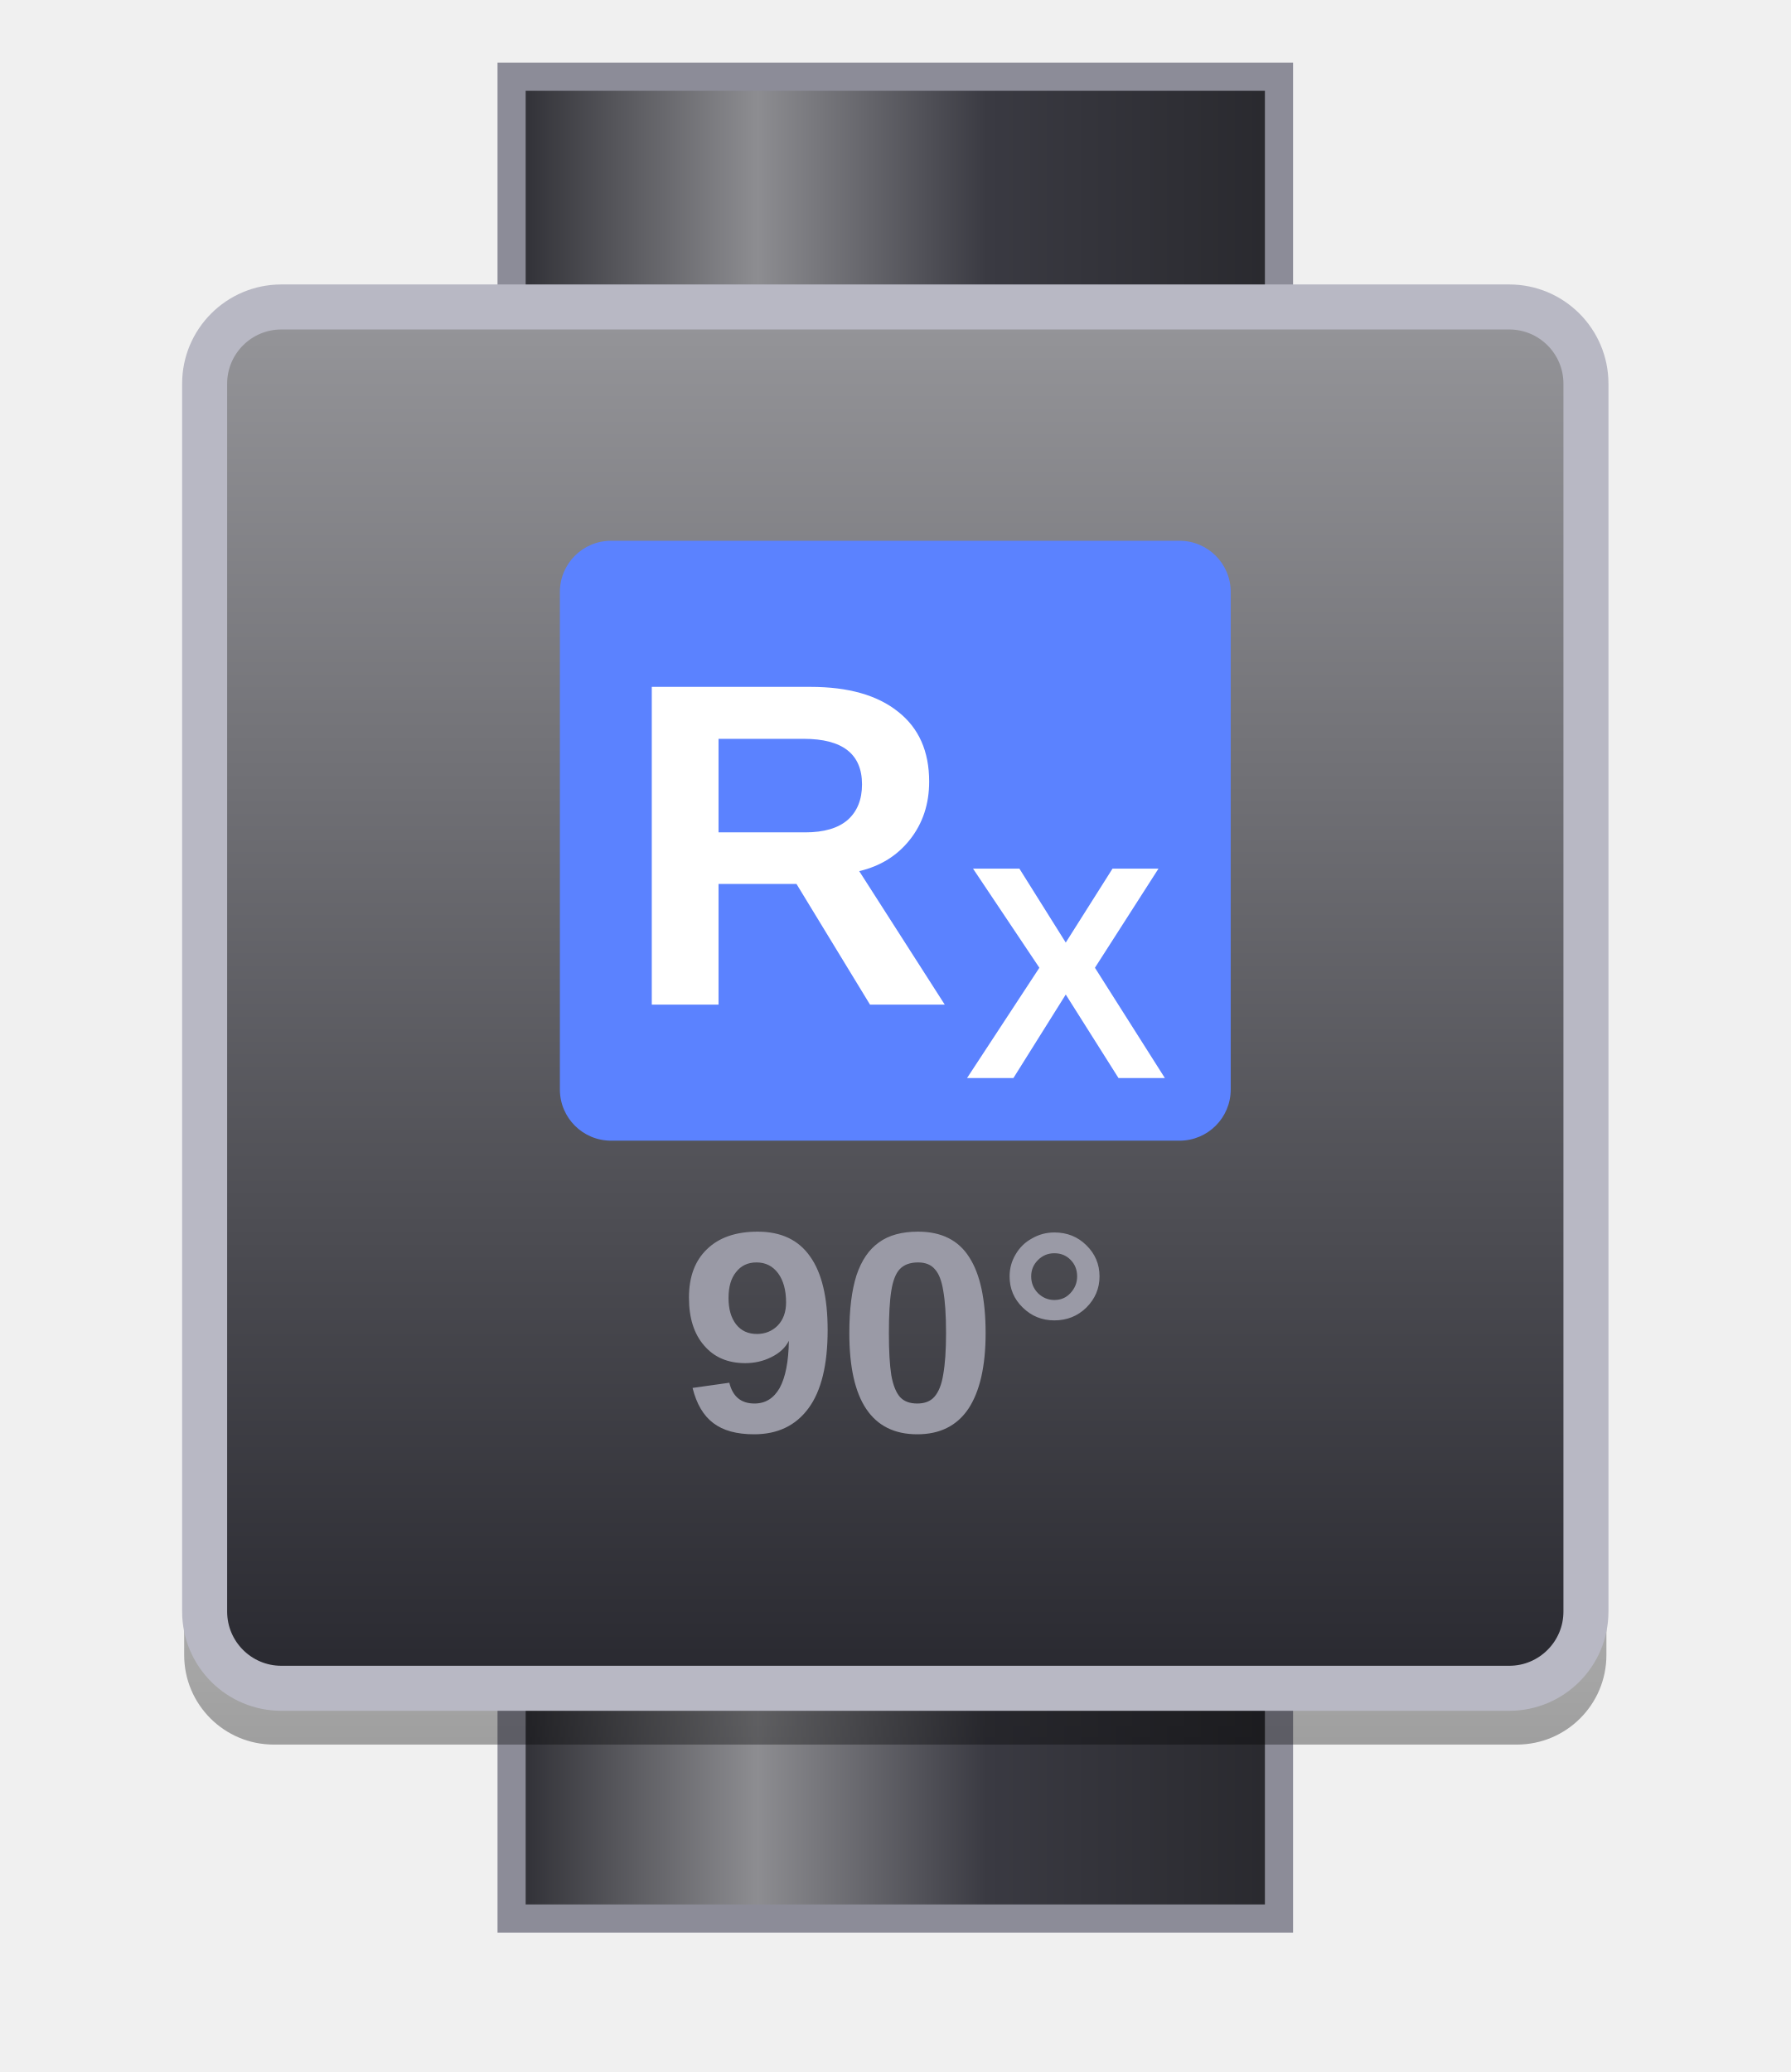
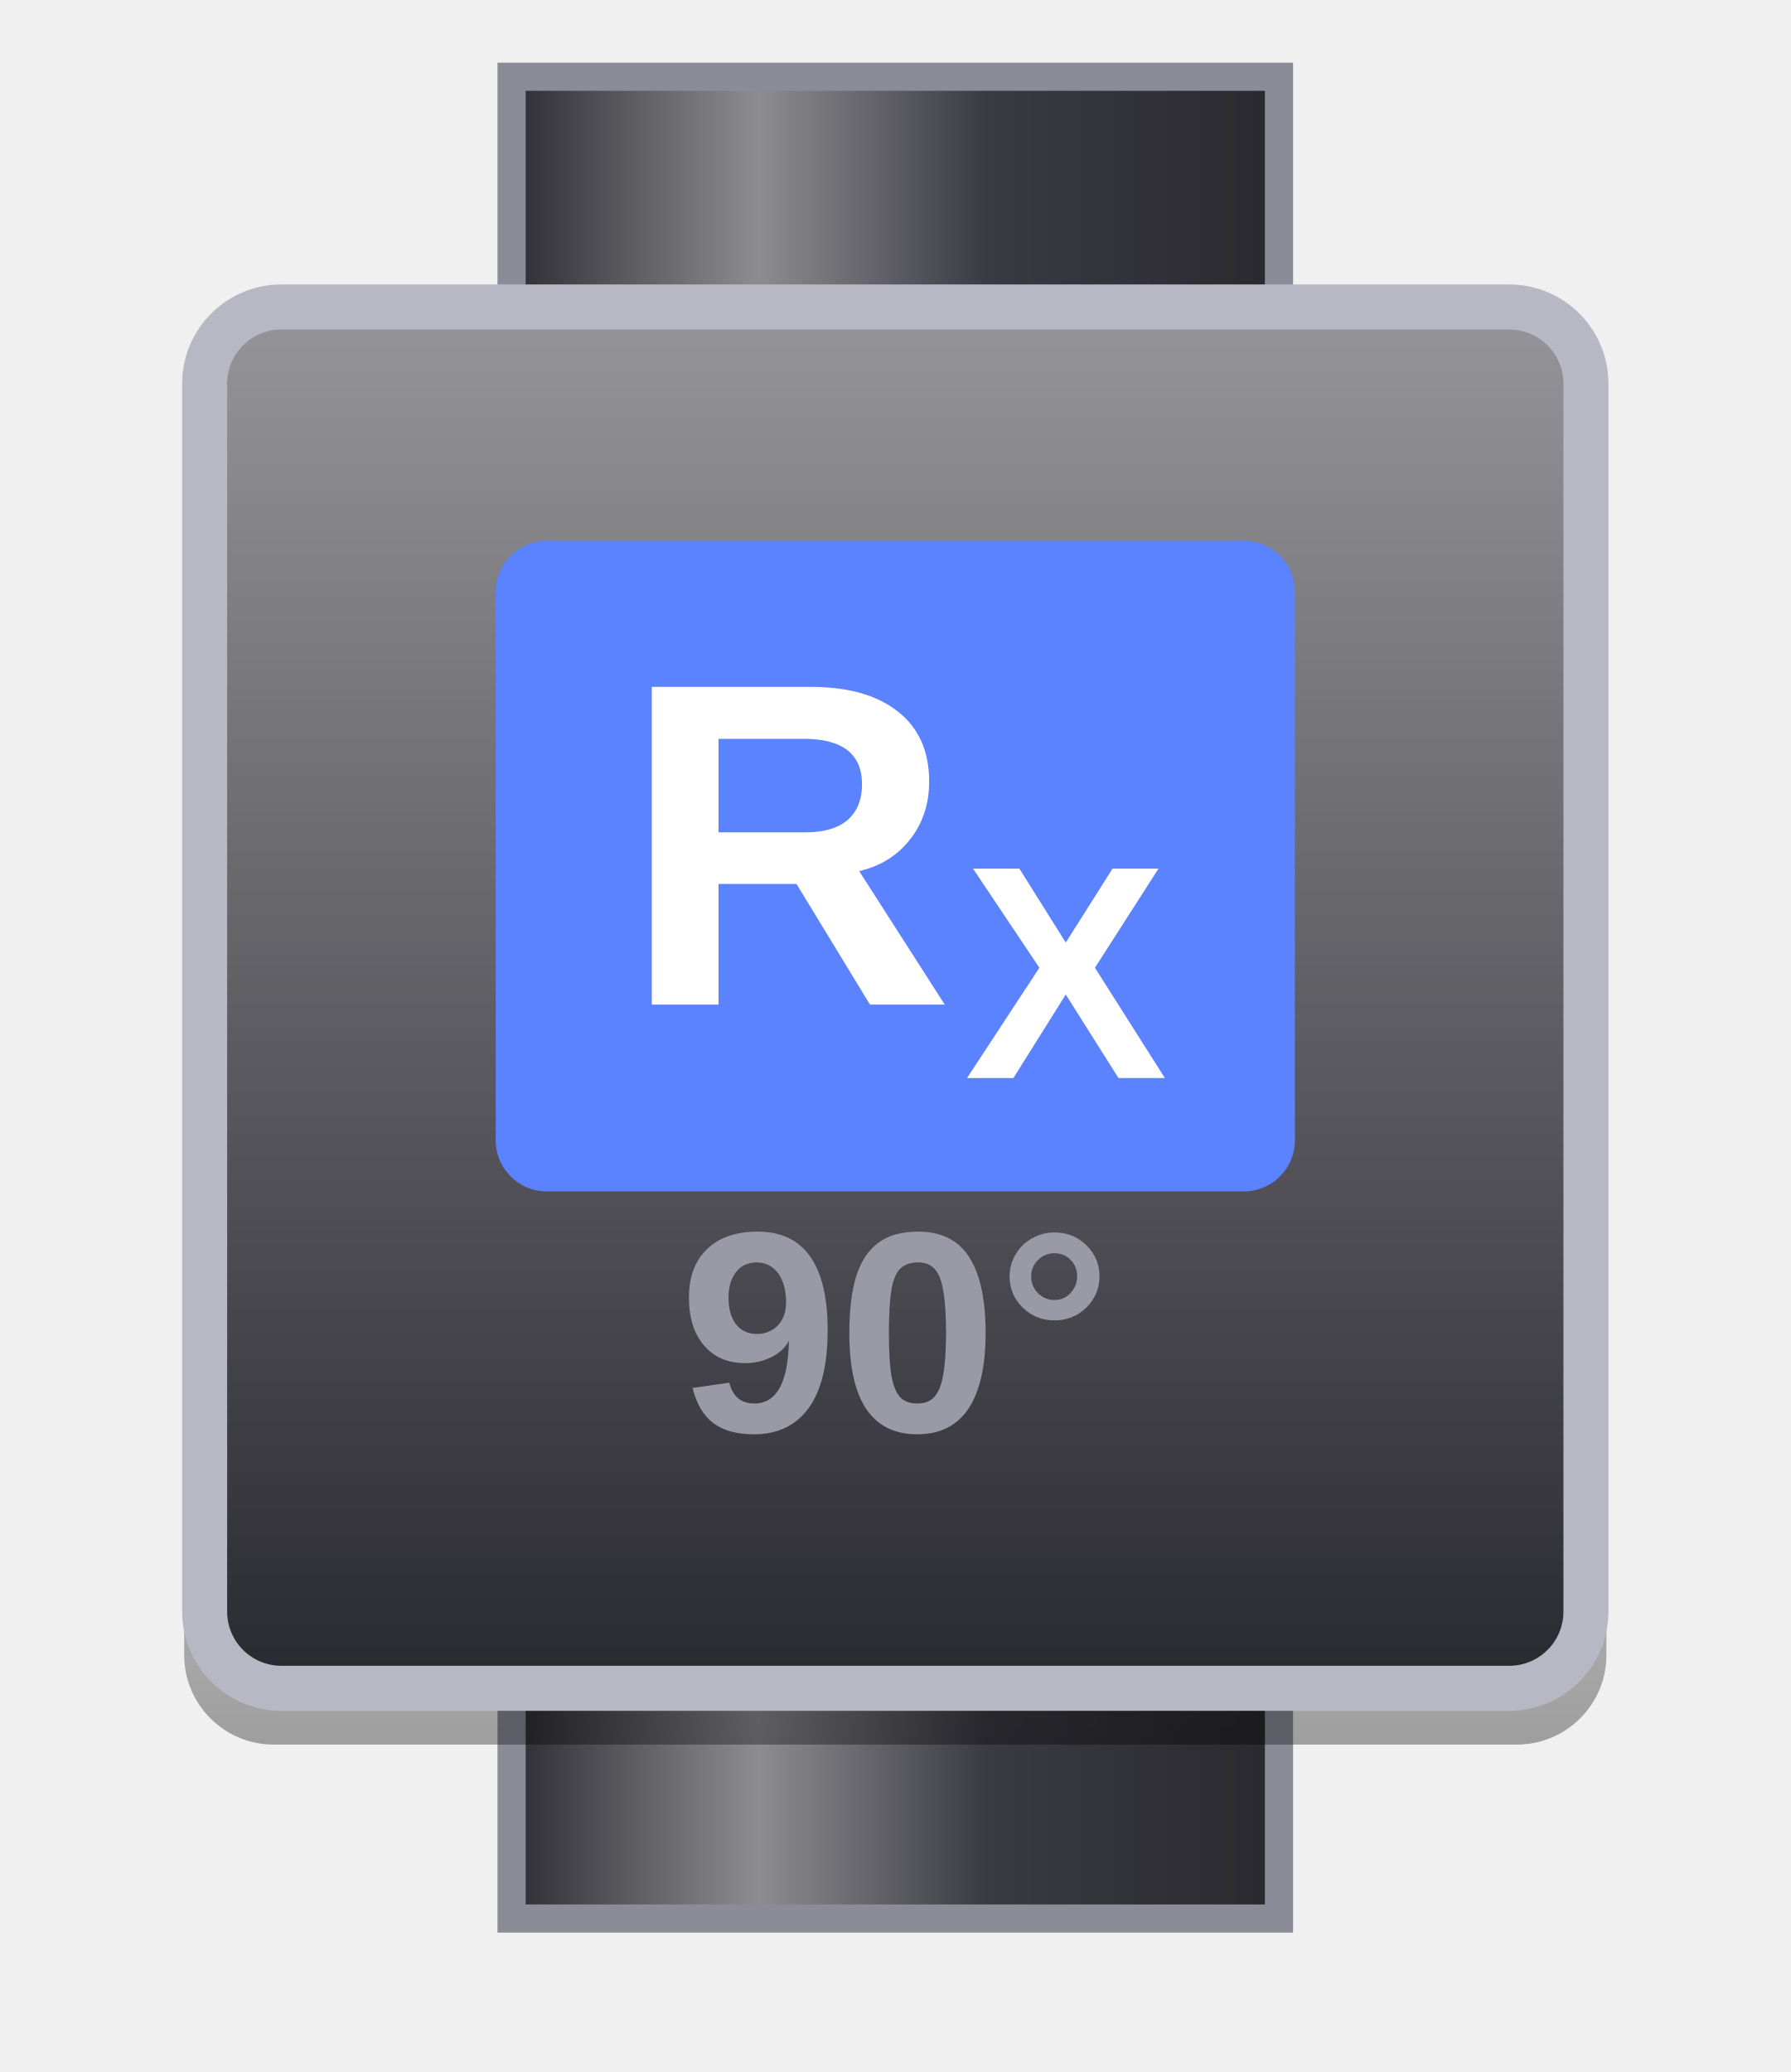
<svg xmlns="http://www.w3.org/2000/svg" viewBox="-35 -3 70 81" width="70" height="81" shape-rendering="geometricPrecision">
  <defs>
    <linearGradient id="ms-pipe" x1="0" y1="0" x2="1" y2="0">
      <stop offset="0%" stop-color="#2d2d33" />
      <stop offset="32%" stop-color="#8d8d91" />
      <stop offset="62%" stop-color="#3a3a42" />
      <stop offset="100%" stop-color="#29292e" />
    </linearGradient>
    <linearGradient id="ms-gate" x1="0" y1="0" x2="0" y2="1">
      <stop offset="0%" stop-color="#96969a" />
      <stop offset="100%" stop-color="#28282f" />
    </linearGradient>
    <linearGradient id="ms-shadow" x1="0" y1="0" x2="0" y2="1">
      <stop offset="0%" stop-color="#000000" stop-opacity="0" />
      <stop offset="55%" stop-color="#000000" stop-opacity="0.119" />
      <stop offset="100%" stop-color="#000000" stop-opacity="0.34" />
    </linearGradient>
    <linearGradient id="ms-qubit-shadow" x1="0" y1="0" x2="0" y2="1">
      <stop offset="0%" stop-color="#000000" stop-opacity="0" />
      <stop offset="55%" stop-color="#000000" stop-opacity="0.105" />
      <stop offset="100%" stop-color="#000000" stop-opacity="0.3" />
    </linearGradient>
    <radialGradient id="ms-qubit-lit" cx="0.34" cy="0.27" r="0.78">
      <stop offset="0%" stop-color="#ffffff" stop-opacity="0.46" />
      <stop offset="45%" stop-color="#ffffff" stop-opacity="0.11" />
      <stop offset="100%" stop-color="#ffffff" stop-opacity="0" />
    </radialGradient>
    <radialGradient id="ms-qubit-dim" cx="0.35" cy="0.28" r="0.85">
      <stop offset="0%" stop-color="#000000" stop-opacity="0" />
      <stop offset="58%" stop-color="#000000" stop-opacity="0.05" />
      <stop offset="100%" stop-color="#000000" stop-opacity="0.21" />
    </radialGradient>
  </defs>
  <g>
    <g data-key="pipe:1:n0">
      <rect x="-15" y="0" width="30" height="9" fill="url(#ms-pipe)" stroke="#8c8c98" stroke-width="1.1" />
    </g>
    <g data-key="pipe:1:single:RX@1-1#0">
      <rect x="-15" y="63" width="30" height="9" fill="url(#ms-pipe)" stroke="#8c8c98" stroke-width="1.1" />
    </g>
    <g data-key="single:RX@1-1#0">
      <rect x="-27.8" y="11.2" width="55.6" height="54" rx="3.5" fill="url(#ms-shadow)" stroke="none" />
      <rect x="-27" y="9" width="54" height="54" rx="3" fill="url(#ms-gate)" stroke="#b8b8c4" stroke-width="1.76" />
-       <rect x="-13.112" y="18.14" width="26.225" height="23.452" rx="2" fill="#5b82ff" />
+       <rect x="-15.622" y="18.14" width="31.244" height="25.436" rx="2" fill="#5b82ff" />
      <text x="-4.209" y="36.271" text-anchor="middle" font-family="ui-sans-serif, system-ui, -apple-system, 'Helvetica Neue', Arial, sans-serif" font-size="18.04" font-weight="700" fill="#ffffff">R</text>
      <text x="2.694" y="39.144" text-anchor="start" font-family="ui-sans-serif, system-ui, -apple-system, 'Helvetica Neue', Arial, sans-serif" font-size="11.906" font-weight="700" fill="#ffffff">X</text>
      <text x="0" y="52.959" text-anchor="middle" font-family="ui-sans-serif, system-ui, -apple-system, 'Helvetica Neue', Arial, sans-serif" font-size="11.185" font-weight="600" fill="#9a9aa6">90°</text>
    </g>
  </g>
</svg>
